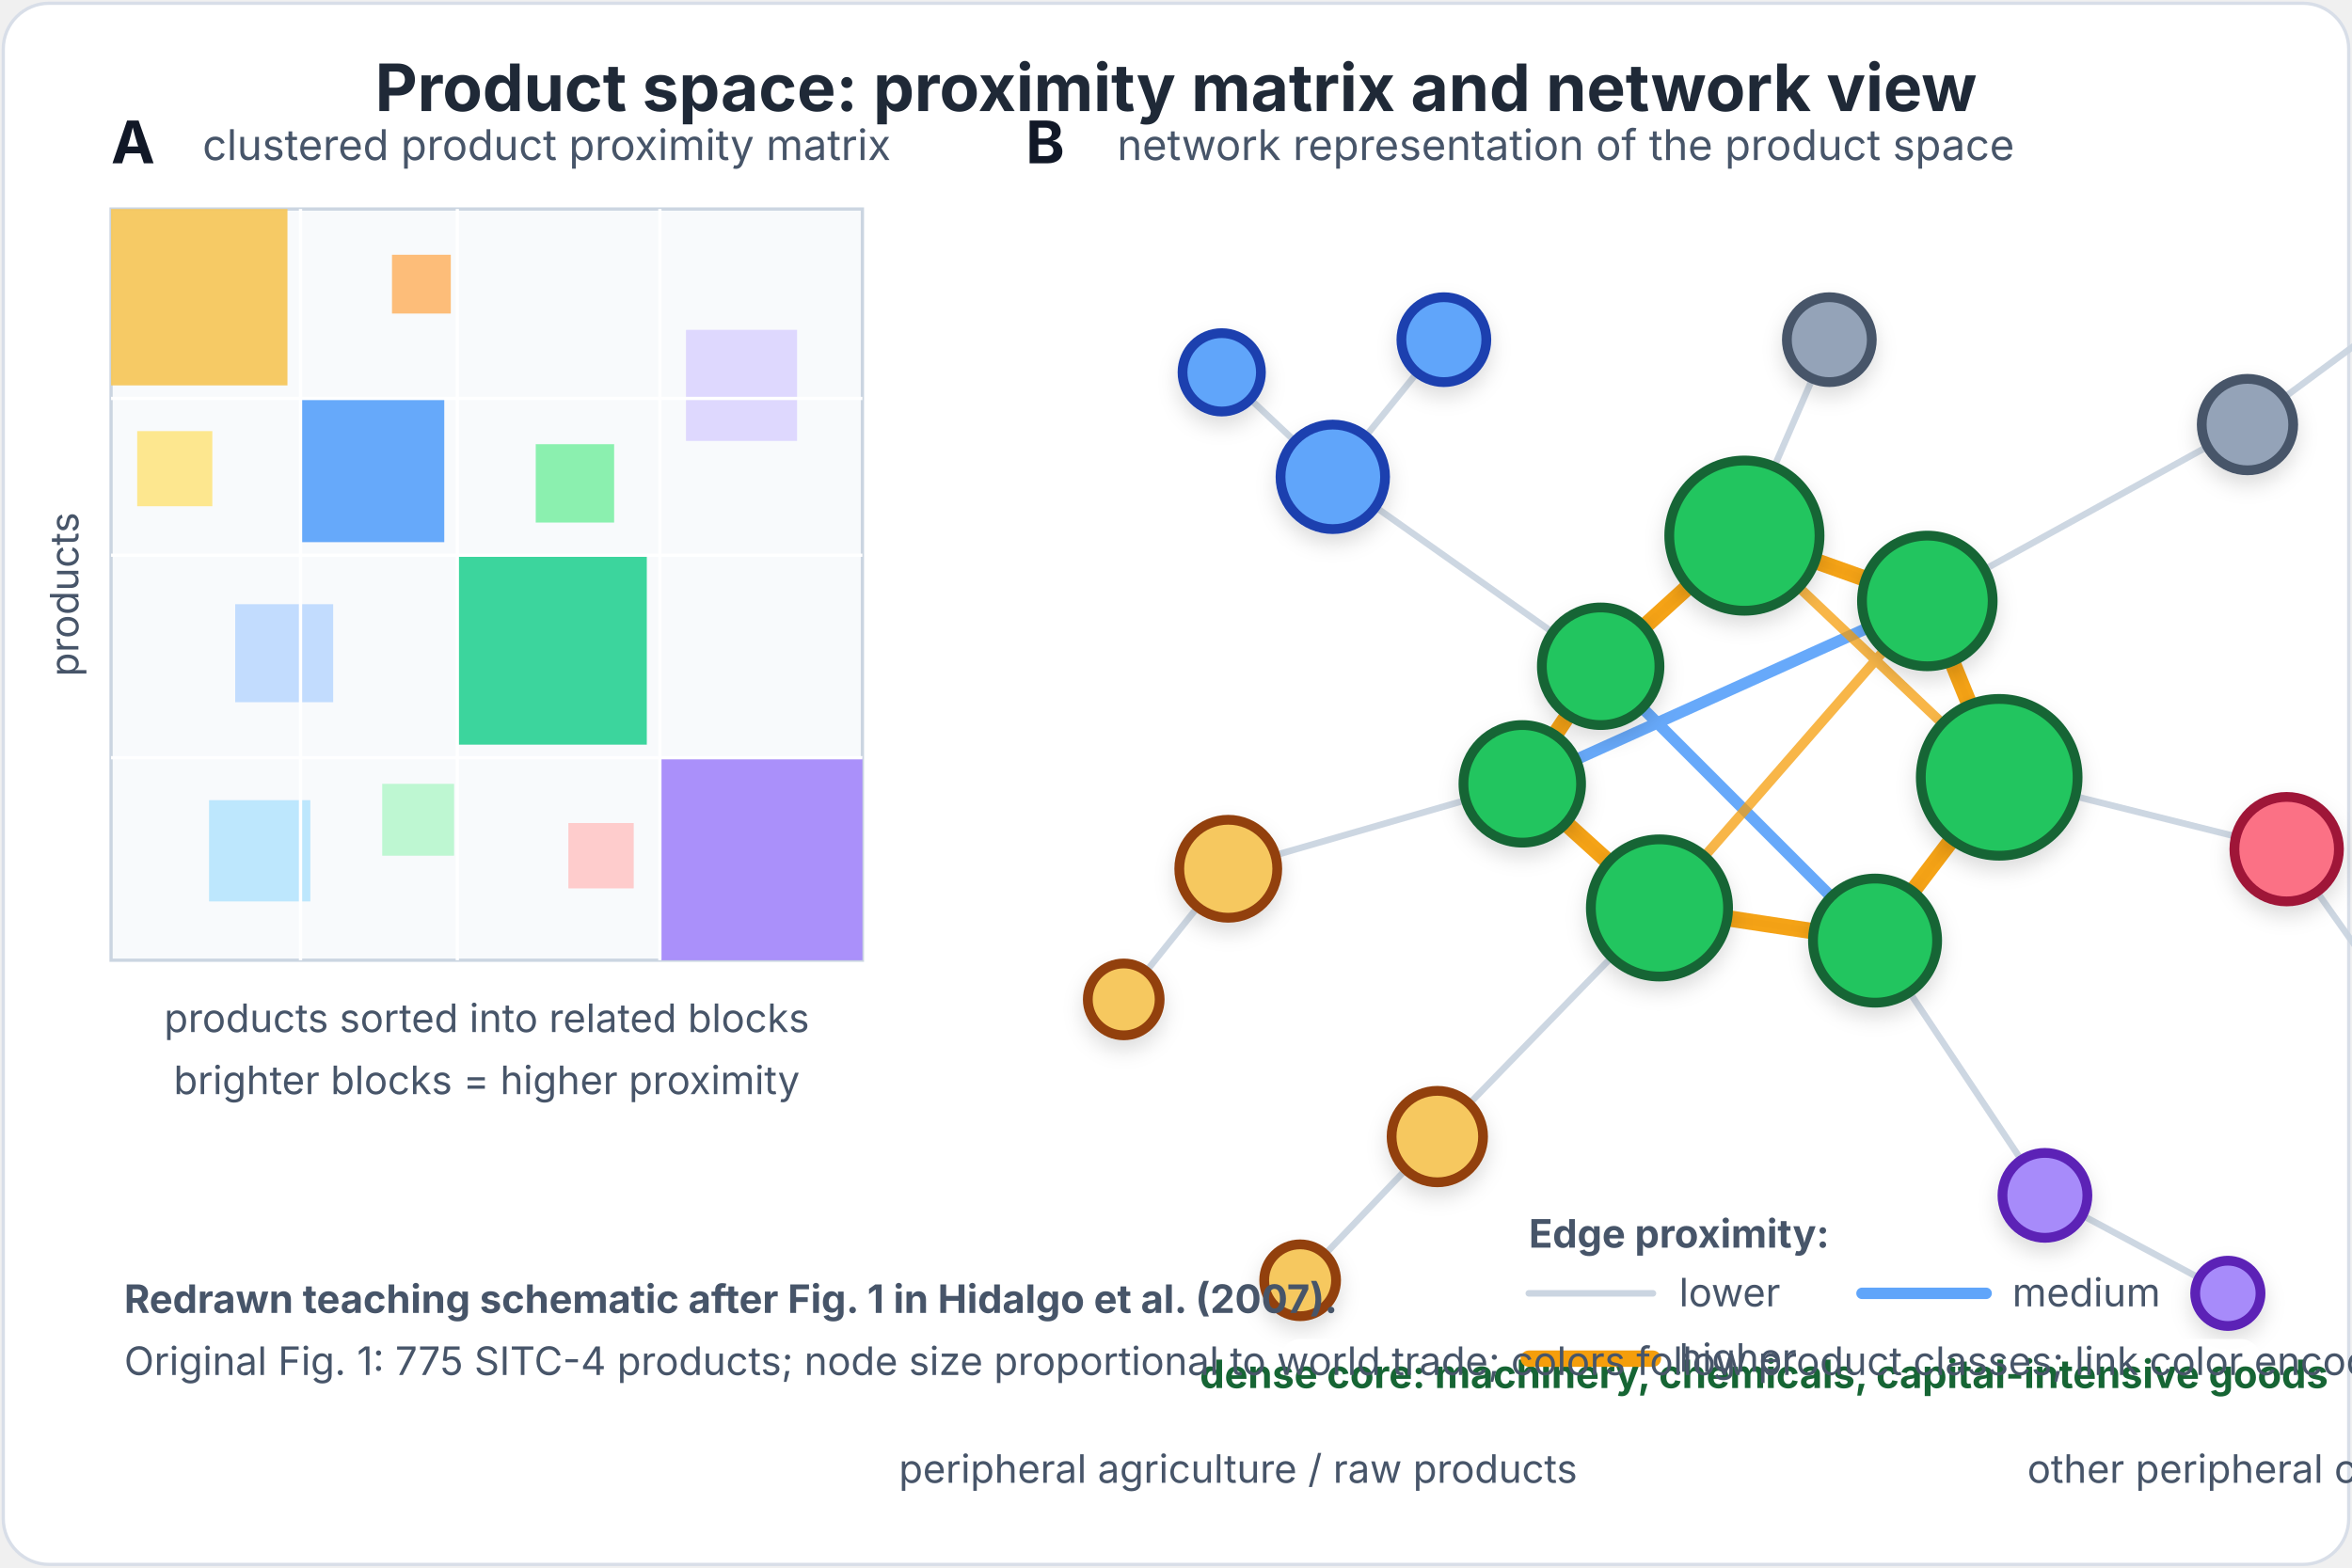
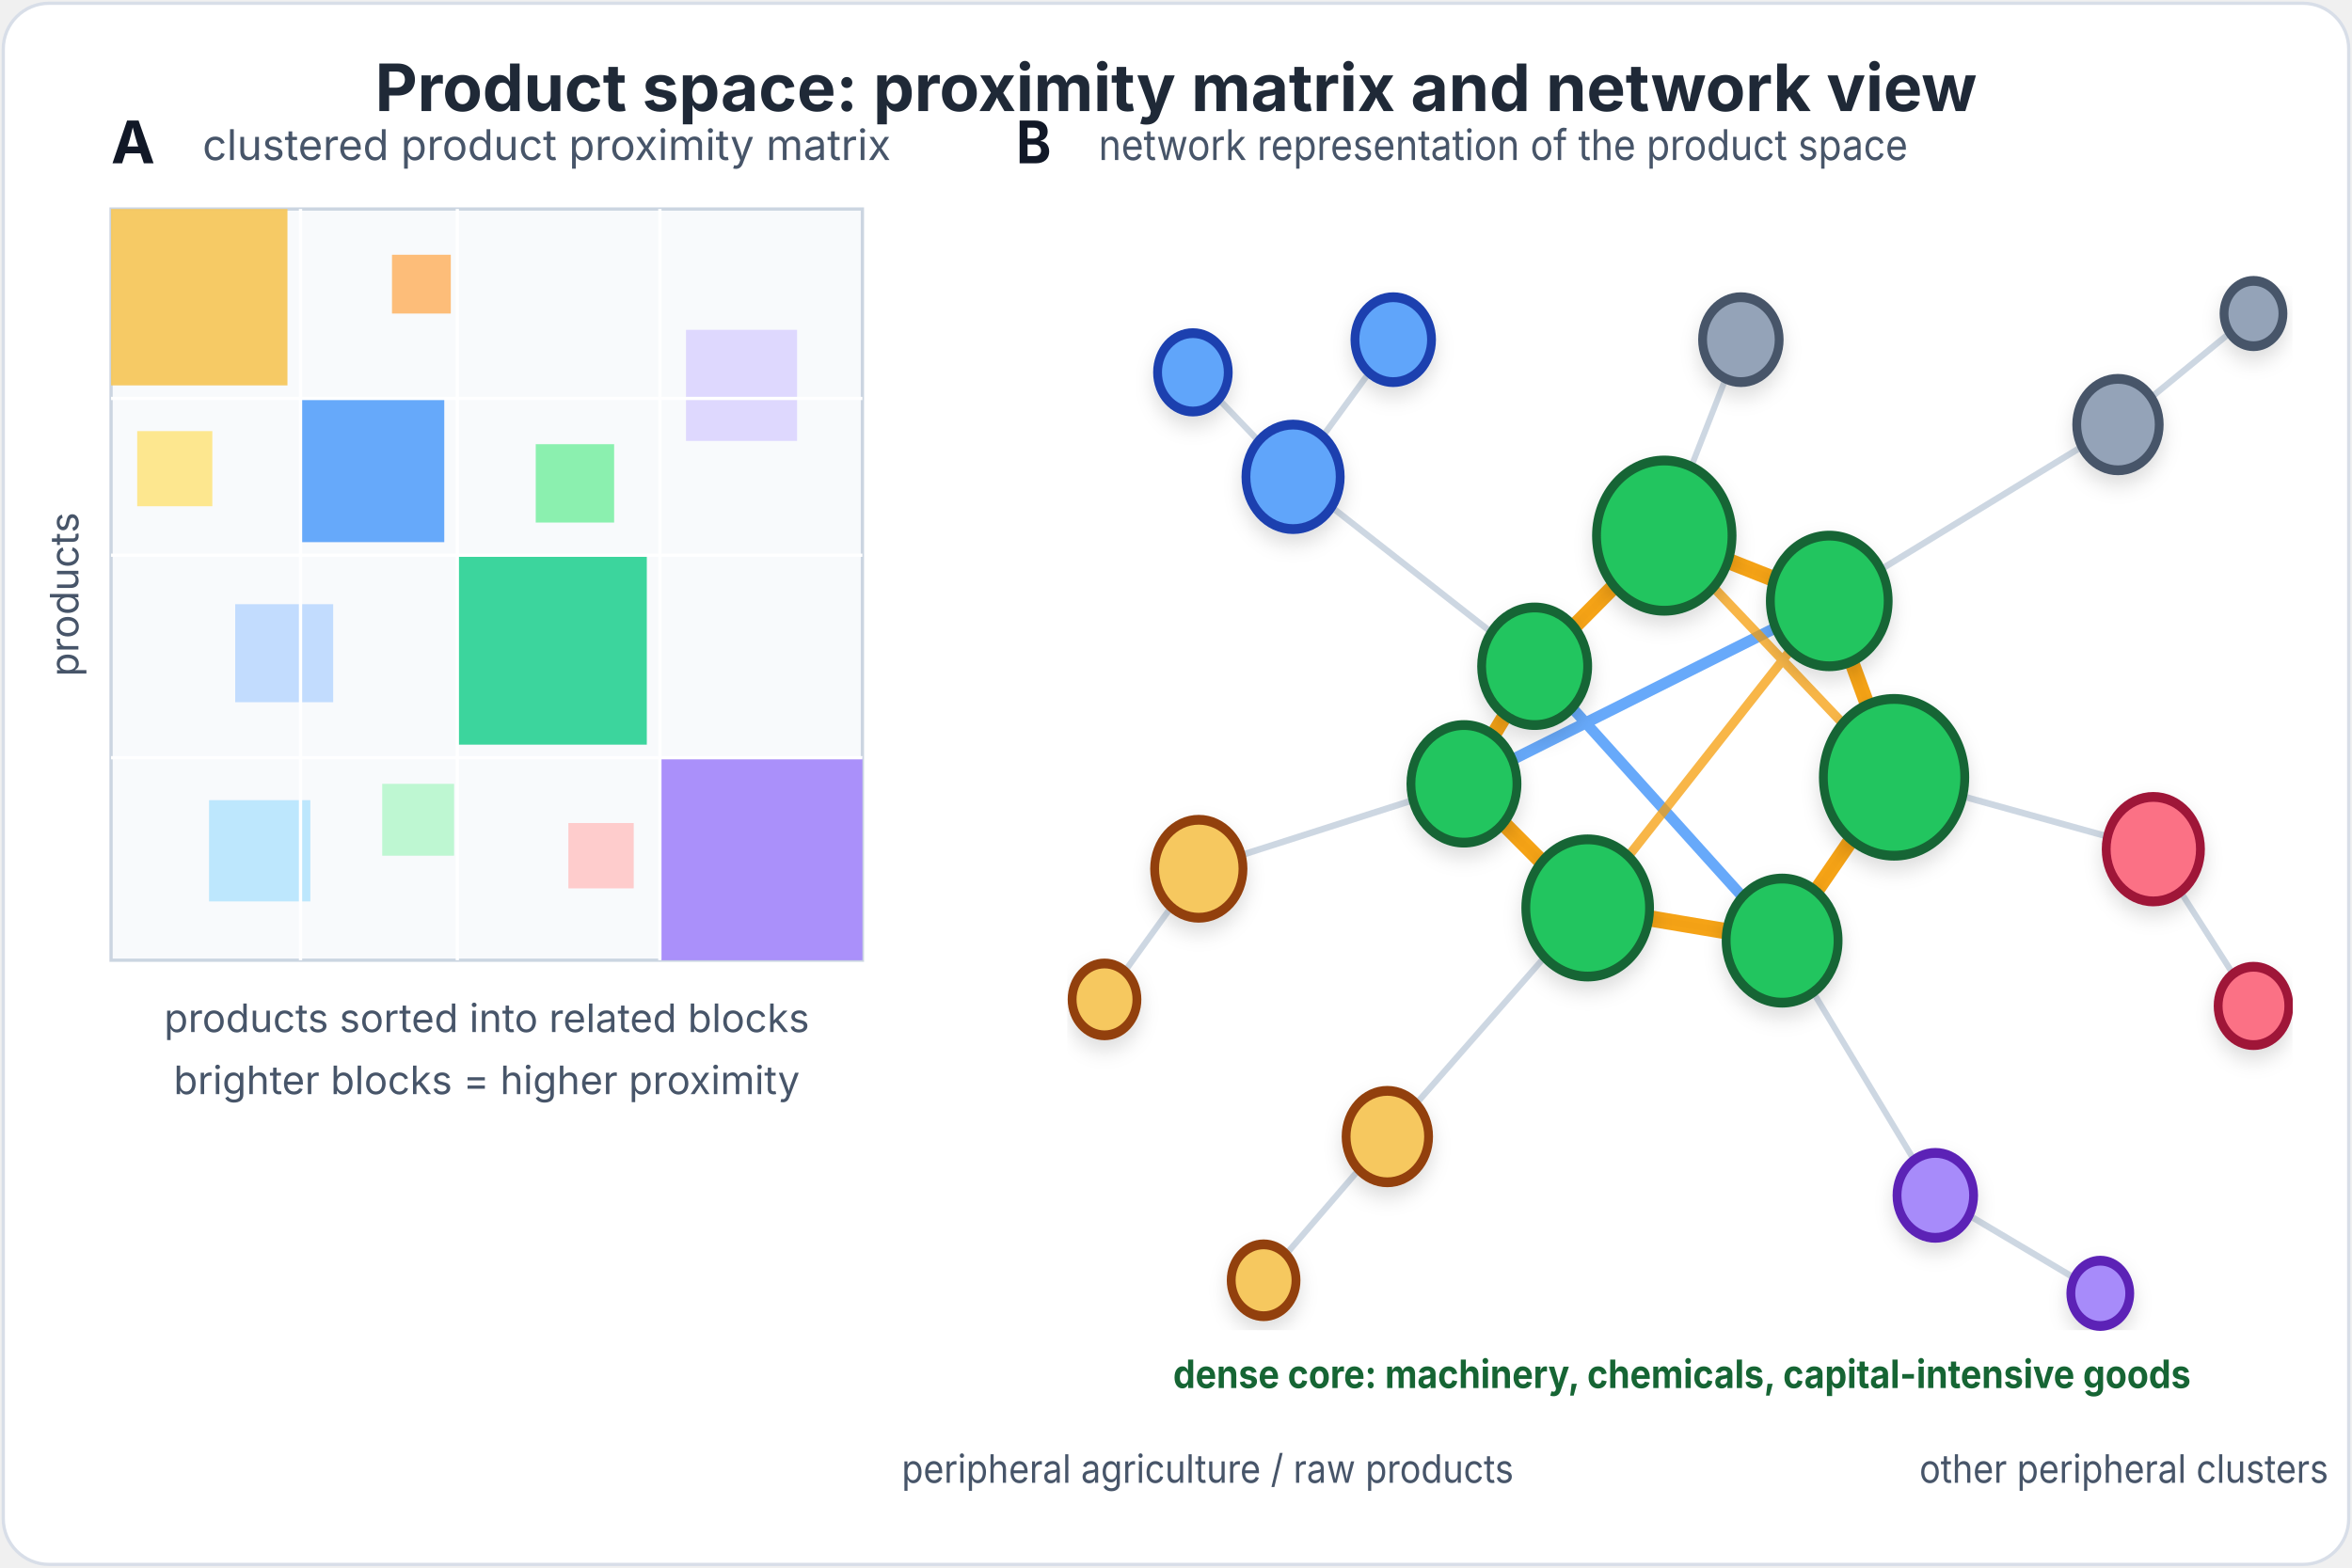
- <svg xmlns="http://www.w3.org/2000/svg" viewBox="0 0 720 480" role="img" aria-labelledby="title desc">
-   <defs>
-     <filter id="shadow" x="-20%" y="-20%" width="140%" height="140%">
+ <svg xmlns="http://www.w3.org/2000/svg" viewBox="0 0 720 480" role="img" aria-labelledby="title desc" version="1.1" id="svg55">
+   <defs id="defs1">
+     <filter id="shadow" x="-0.004" y="-0.005" width="1.007" height="1.009">
      <feDropShadow dx="0" dy="3" stdDeviation="3" flood-color="#000" flood-opacity="0.14" />
    </filter>
  </defs>
-   <rect x="1" y="1" width="718" height="478" rx="14" fill="#ffffff" stroke="#d8dee8" />
-   <text x="360" y="34" text-anchor="middle" font-family="Inter, Arial, sans-serif" font-size="20" font-weight="700" fill="#1f2937">
+   <rect x="1" y="1" width="718" height="478" rx="14" fill="#ffffff" stroke="#d8dee8" id="rect1" />
+   <text x="360" y="34" text-anchor="middle" font-family="Inter, Arial, sans-serif" font-size="20" font-weight="700" fill="#1f2937" id="text1">
    Product space: proximity matrix and network view
  </text>
-   <g transform="translate(34 64)">
-     <text x="0" y="-14" font-family="Inter, Arial, sans-serif" font-size="18" font-weight="700" fill="#111827">A</text>
-     <text x="28" y="-15" font-family="Inter, Arial, sans-serif" font-size="13" fill="#475569">clustered product proximity matrix</text>
-     <rect x="0" y="0" width="230" height="230" fill="#f8fafc" stroke="#cbd5e1" />
-     <g opacity="0.96">
-       <rect x="0" y="0" width="54" height="54" fill="#f6c85f" />
-       <rect x="58" y="58" width="44" height="44" fill="#60a5fa" />
-       <rect x="106" y="106" width="58" height="58" fill="#34d399" />
-       <rect x="168" y="168" width="62" height="62" fill="#a78bfa" />
-       <rect x="8" y="68" width="23" height="23" fill="#fde68a" />
-       <rect x="38" y="121" width="30" height="30" fill="#bfdbfe" />
-       <rect x="86" y="14" width="18" height="18" fill="#fdba74" />
-       <rect x="130" y="72" width="24" height="24" fill="#86efac" />
-       <rect x="176" y="37" width="34" height="34" fill="#ddd6fe" />
-       <rect x="30" y="181" width="31" height="31" fill="#bae6fd" />
-       <rect x="83" y="176" width="22" height="22" fill="#bbf7d0" />
-       <rect x="140" y="188" width="20" height="20" fill="#fecaca" />
+   <g transform="translate(34 64)" id="g19">
+     <text x="0" y="-14" font-family="Inter, Arial, sans-serif" font-size="18" font-weight="700" fill="#111827" id="text2">A</text>
+     <text x="28" y="-15" font-family="Inter, Arial, sans-serif" font-size="13" fill="#475569" id="text3">clustered product proximity matrix</text>
+     <rect x="0" y="0" width="230" height="230" fill="#f8fafc" stroke="#cbd5e1" id="rect3" />
+     <g opacity="0.96" id="g15">
+       <rect x="0" y="0" width="54" height="54" fill="#f6c85f" id="rect4" />
+       <rect x="58" y="58" width="44" height="44" fill="#60a5fa" id="rect5" />
+       <rect x="106" y="106" width="58" height="58" fill="#34d399" id="rect6" />
+       <rect x="168" y="168" width="62" height="62" fill="#a78bfa" id="rect7" />
+       <rect x="8" y="68" width="23" height="23" fill="#fde68a" id="rect8" />
+       <rect x="38" y="121" width="30" height="30" fill="#bfdbfe" id="rect9" />
+       <rect x="86" y="14" width="18" height="18" fill="#fdba74" id="rect10" />
+       <rect x="130" y="72" width="24" height="24" fill="#86efac" id="rect11" />
+       <rect x="176" y="37" width="34" height="34" fill="#ddd6fe" id="rect12" />
+       <rect x="30" y="181" width="31" height="31" fill="#bae6fd" id="rect13" />
+       <rect x="83" y="176" width="22" height="22" fill="#bbf7d0" id="rect14" />
+       <rect x="140" y="188" width="20" height="20" fill="#fecaca" id="rect15" />
    </g>
-     <g stroke="#ffffff" stroke-width="1">
-       <path d="M0 58 H230 M0 106 H230 M0 168 H230" />
-       <path d="M58 0 V230 M106 0 V230 M168 0 V230" />
+     <g stroke="#ffffff" stroke-width="1" id="g16">
+       <path d="M0 58 H230 M0 106 H230 M0 168 H230" id="path15" />
+       <path d="M58 0 V230 M106 0 V230 M168 0 V230" id="path16" />
    </g>
-     <g font-family="Inter, Arial, sans-serif" font-size="12" fill="#475569">
-       <text x="115" y="252" text-anchor="middle">products sorted into related blocks</text>
-       <text x="-10" y="118" text-anchor="middle" transform="rotate(-90 -10 118)">products</text>
-       <text x="115" y="271" text-anchor="middle">brighter blocks = higher proximity</text>
+     <g font-family="Inter, Arial, sans-serif" font-size="12" fill="#475569" id="g18">
+       <text x="115" y="252" text-anchor="middle" id="text16">products sorted into related blocks</text>
+       <text x="-10" y="118" text-anchor="middle" transform="rotate(-90 -10 118)" id="text17">products</text>
+       <text x="115" y="271" text-anchor="middle" id="text18">brighter blocks = higher proximity</text>
    </g>
  </g>
-   <g transform="translate(314 62)">
-     <text x="0" y="-12" font-family="Inter, Arial, sans-serif" font-size="18" font-weight="700" fill="#111827">B</text>
-     <text x="28" y="-13" font-family="Inter, Arial, sans-serif" font-size="13" fill="#475569">network representation of the product space</text>
-     <g stroke-linecap="round" fill="none">
-       <g stroke="#cbd5e1" stroke-width="2" opacity="0.95">
-         <path d="M176 142 L220 102 L276 122 L298 176 L260 226 L194 216 L152 178 Z" />
-         <path d="M176 142 L94 84 M152 178 L62 204 M194 216 L126 286 M260 226 L312 304 M298 176 L386 198 M276 122 L374 68 M220 102 L246 42" />
-         <path d="M94 84 L60 52 M94 84 L128 42 M62 204 L30 244 M126 286 L84 330 M312 304 L368 334 M386 198 L420 246 M374 68 L420 34" />
+   <g transform="matrix(0.9018607,0,0,1,311.0635,62)" id="g50">
+     <text x="0" y="-12" font-family="Inter, Arial, sans-serif" font-size="18px" font-weight="700" fill="#111827" id="text19">B</text>
+     <text x="28" y="-13" font-family="Inter, Arial, sans-serif" font-size="13px" fill="#475569" id="text20">network representation of the product space</text>
+     <g stroke-linecap="round" fill="none" id="g26">
+       <g stroke="#cbd5e1" stroke-width="2" opacity="0.95" id="g22">
+         <path d="m 176,142 44,-40 56,20 22,54 -38,50 -66,-10 -42,-38 z" id="path20" />
+         <path d="M 176,142 94,84 m 58,94 -90,26 m 132,12 -68,70 m 134,-60 52,78 m -14,-128 88,22 M 276,122 374,68 m -154,34 26,-60" id="path21" />
+         <path d="M 94,84 60,52 M 94,84 128,42 M 62,204 30,244 m 96,42 -42,44 m 228,-26 56,30 m 18,-136 34,48 M 374,68 420,34" id="path22" />
      </g>
-       <g stroke="#60a5fa" stroke-width="3.5" opacity="0.95">
-         <path d="M152 178 L276 122 M176 142 L260 226" />
+       <g stroke="#60a5fa" stroke-width="3.5" opacity="0.95" id="g23">
+         <path d="m 152,178 124,-56 m -100,20 84,84" id="path23" />
      </g>
-       <g stroke="#f59e0b" stroke-width="5" opacity="0.95">
-         <path d="M176 142 L220 102 L276 122 L298 176 L260 226 L194 216 L152 178 Z" />
+       <g stroke="#f59e0b" stroke-width="5" opacity="0.95" id="g24">
+         <path d="m 176,142 44,-40 56,20 22,54 -38,50 -66,-10 -42,-38 z" id="path24" />
      </g>
-       <g stroke="#f59e0b" stroke-width="3" opacity="0.75">
-         <path d="M220 102 L298 176 M276 122 L194 216" />
+       <g stroke="#f59e0b" stroke-width="3" opacity="0.75" id="g25">
+         <path d="m 220,102 78,74 m -22,-54 -82,94" id="path25" />
      </g>
    </g>
-     <g filter="url(#shadow)" stroke-width="3" font-family="Inter, Arial, sans-serif" font-weight="700" text-anchor="middle">
-       <g fill="#22c55e" stroke="#166534">
-         <circle cx="176" cy="142" r="18" />
-         <circle cx="220" cy="102" r="23" />
-         <circle cx="276" cy="122" r="20" />
-         <circle cx="298" cy="176" r="24" />
-         <circle cx="260" cy="226" r="19" />
-         <circle cx="194" cy="216" r="21" />
-         <circle cx="152" cy="178" r="18" />
+     <g filter="url(#shadow)" stroke-width="3" font-family="Inter, Arial, sans-serif" font-weight="700" text-anchor="middle" id="g47">
+       <g fill="#22c55e" stroke="#166534" id="g32">
+         <circle cx="176" cy="142" r="18" id="circle26" />
+         <circle cx="220" cy="102" r="23" id="circle27" />
+         <circle cx="276" cy="122" r="20" id="circle28" />
+         <circle cx="298" cy="176" r="24" id="circle29" />
+         <circle cx="260" cy="226" r="19" id="circle30" />
+         <circle cx="194" cy="216" r="21" id="circle31" />
+         <circle cx="152" cy="178" r="18" id="circle32" />
      </g>
-       <g fill="#60a5fa" stroke="#1e40af">
-         <circle cx="94" cy="84" r="16" />
-         <circle cx="60" cy="52" r="12" />
-         <circle cx="128" cy="42" r="13" />
+       <g fill="#60a5fa" stroke="#1e40af" id="g35">
+         <circle cx="94" cy="84" r="16" id="circle33" />
+         <circle cx="60" cy="52" r="12" id="circle34" />
+         <circle cx="128" cy="42" r="13" id="circle35" />
      </g>
-       <g fill="#f6c85f" stroke="#92400e">
-         <circle cx="62" cy="204" r="15" />
-         <circle cx="30" cy="244" r="11" />
-         <circle cx="126" cy="286" r="14" />
-         <circle cx="84" cy="330" r="11" />
+       <g fill="#f6c85f" stroke="#92400e" id="g39">
+         <circle cx="62" cy="204" r="15" id="circle36" />
+         <circle cx="30" cy="244" r="11" id="circle37" />
+         <circle cx="126" cy="286" r="14" id="circle38" />
+         <circle cx="84" cy="330" r="11" id="circle39" />
      </g>
-       <g fill="#a78bfa" stroke="#5b21b6">
-         <circle cx="312" cy="304" r="13" />
-         <circle cx="368" cy="334" r="10" />
+       <g fill="#a78bfa" stroke="#5b21b6" id="g41">
+         <circle cx="312" cy="304" r="13" id="circle40" />
+         <circle cx="368" cy="334" r="10" id="circle41" />
      </g>
-       <g fill="#fb7185" stroke="#9f1239">
-         <circle cx="386" cy="198" r="16" />
-         <circle cx="420" cy="246" r="12" />
+       <g fill="#fb7185" stroke="#9f1239" id="g43">
+         <circle cx="386" cy="198" r="16" id="circle42" />
+         <circle cx="420" cy="246" r="12" id="circle43" />
      </g>
-       <g fill="#94a3b8" stroke="#475569">
-         <circle cx="374" cy="68" r="14" />
-         <circle cx="420" cy="34" r="10" />
-         <circle cx="246" cy="42" r="13" />
+       <g fill="#94a3b8" stroke="#475569" id="g46">
+         <circle cx="374" cy="68" r="14" id="circle44" />
+         <circle cx="420" cy="34" r="10" id="circle45" />
+         <circle cx="246" cy="42" r="13" id="circle46" />
      </g>
    </g>
-     <g font-family="Inter, Arial, sans-serif" font-size="12" fill="#475569">
-       <rect x="78" y="348" width="300" height="22" rx="6" fill="#ffffff" opacity="0.9" />
-       <text x="226" y="363" text-anchor="middle" font-weight="700" fill="#166534">dense core: machinery, chemicals, capital-intensive goods</text>
-       <text x="65" y="392" text-anchor="middle">peripheral agriculture / raw products</text>
-       <text x="376" y="392" text-anchor="middle">other peripheral clusters</text>
+     <g font-family="Inter, Arial, sans-serif" font-size="12px" fill="#475569" id="g49">
+       <rect x="78" y="348" width="300" height="22" rx="6" fill="#ffffff" opacity="0.9" id="rect47" />
+       <text x="226" y="363" text-anchor="middle" font-weight="700" fill="#166534" id="text47">dense core: machinery, chemicals, capital-intensive goods</text>
+       <text x="65" y="392" text-anchor="middle" id="text48">peripheral agriculture / raw products</text>
+       <text x="376" y="392" text-anchor="middle" id="text49">other peripheral clusters</text>
    </g>
  </g>
-   <g transform="translate(38 402)" font-family="Inter, Arial, sans-serif" font-size="12" fill="#475569">
-     <text x="430" y="-20" font-weight="700">Edge proximity:</text>
-     <line x1="430" y1="-6" x2="468" y2="-6" stroke="#cbd5e1" stroke-width="2" stroke-linecap="round" />
-     <text x="476" y="-2">lower</text>
-     <line x1="532" y1="-6" x2="570" y2="-6" stroke="#60a5fa" stroke-width="3.5" stroke-linecap="round" />
-     <text x="578" y="-2">medium</text>
-     <line x1="430" y1="14" x2="468" y2="14" stroke="#f59e0b" stroke-width="5" stroke-linecap="round" />
-     <text x="476" y="18">higher</text>
-     <text x="0" y="0" font-weight="700">Redrawn teaching schematic after Fig. 1 in Hidalgo et al. (2007).</text>
-     <text x="0" y="19">Original Fig. 1: 775 SITC-4 products; node size proportional to world trade; colors follow product classes; link color encodes proximity.</text>
-   </g>
</svg>
